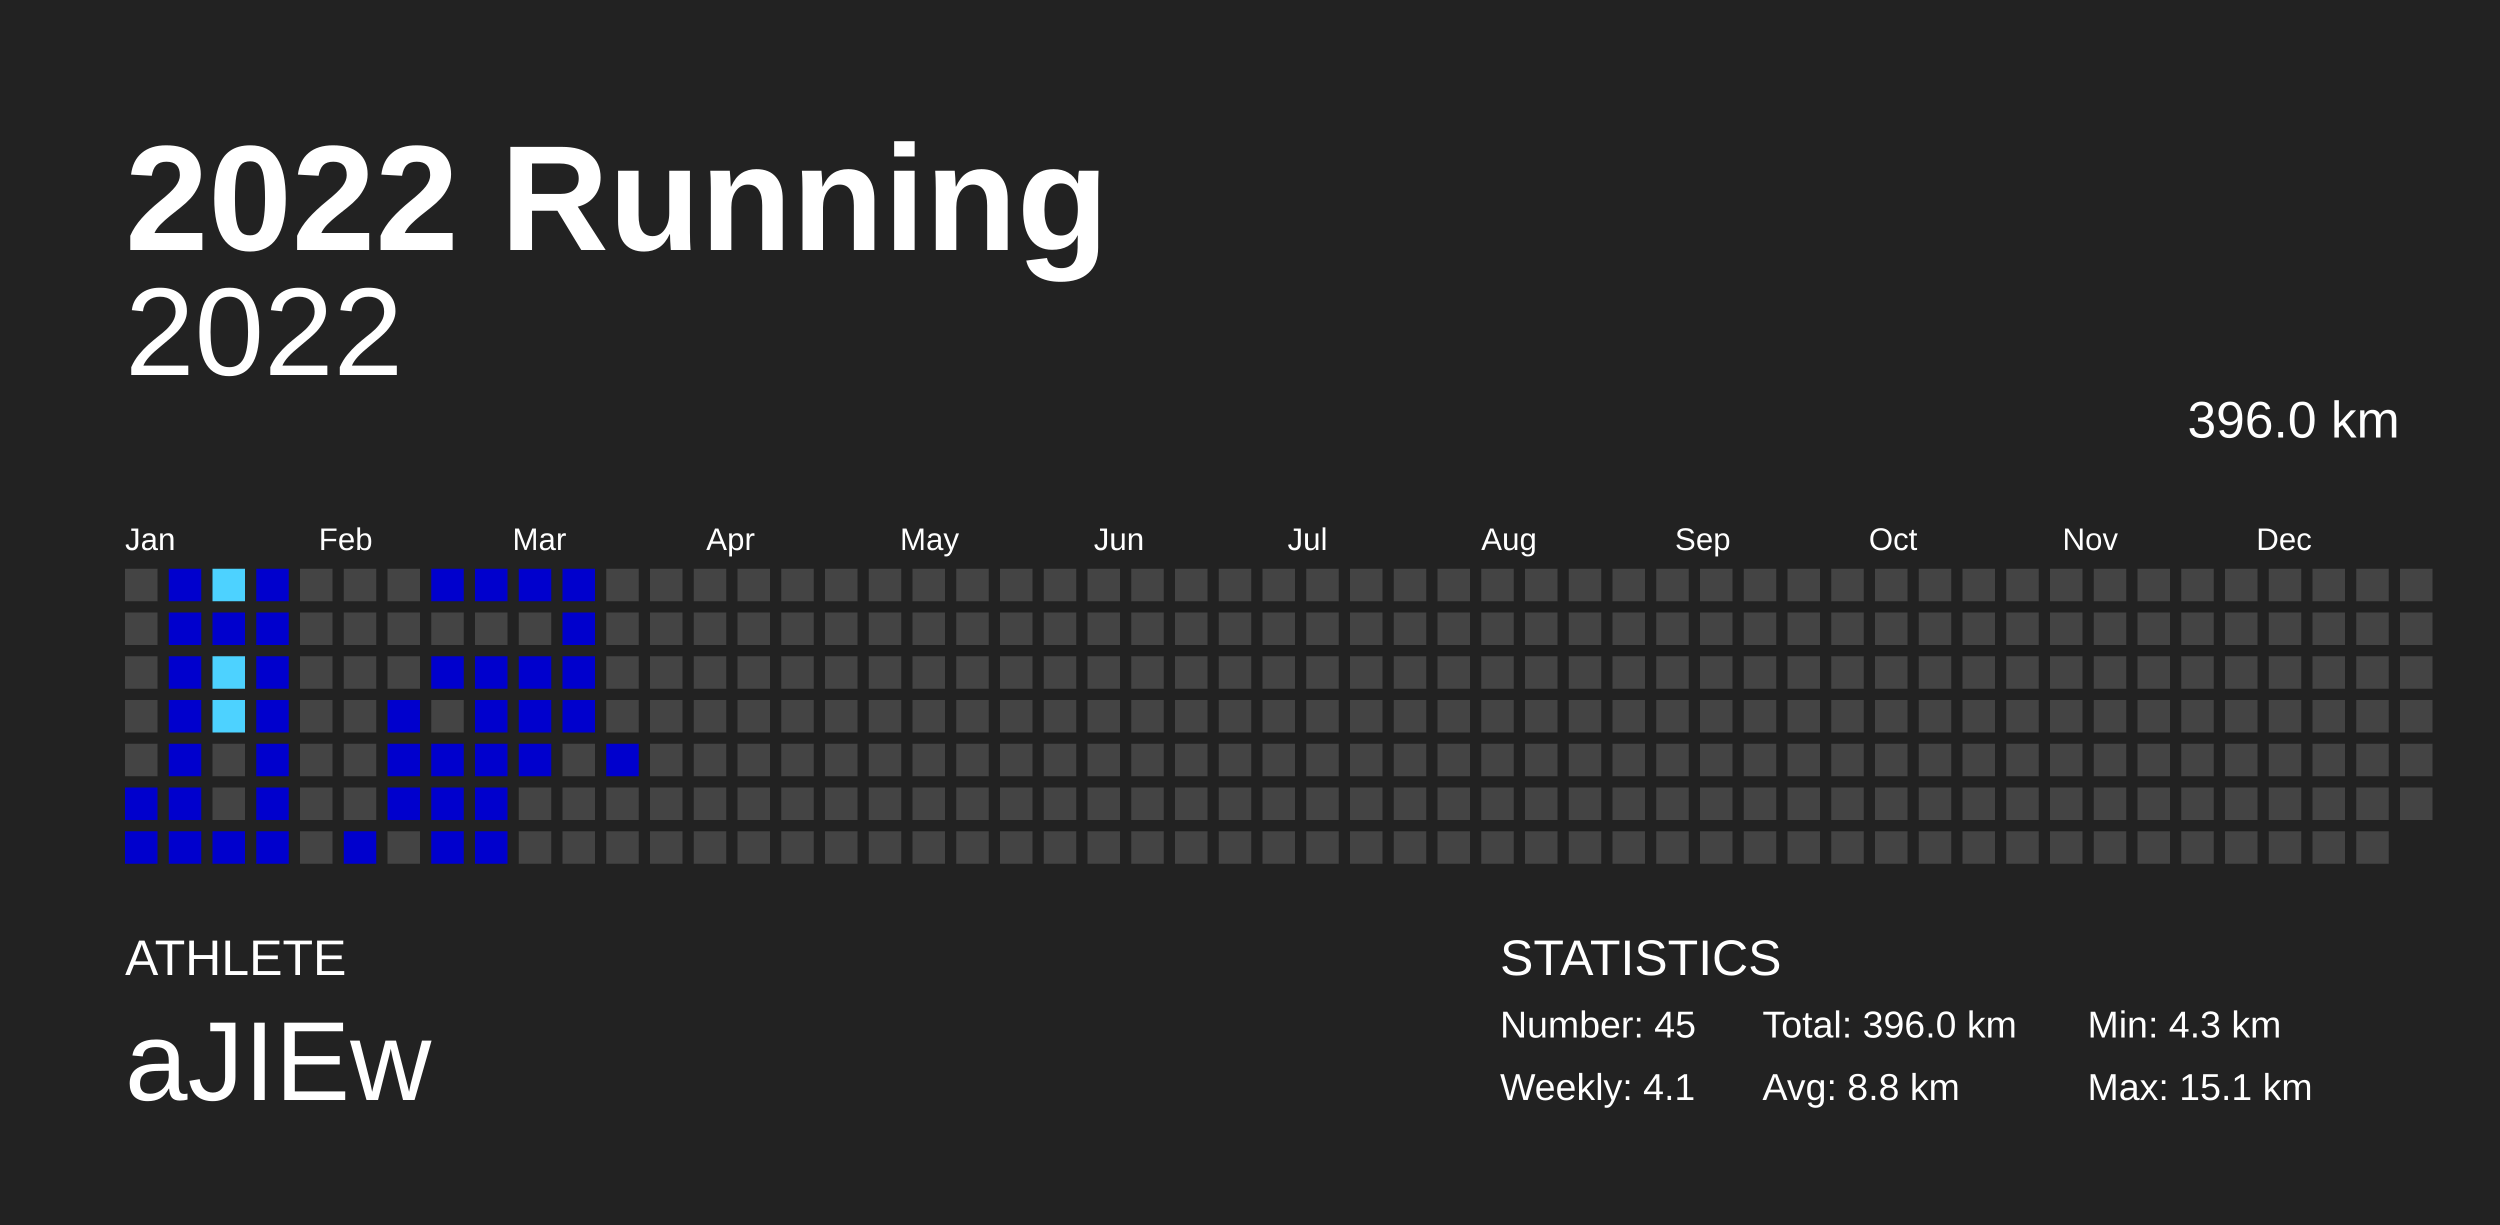
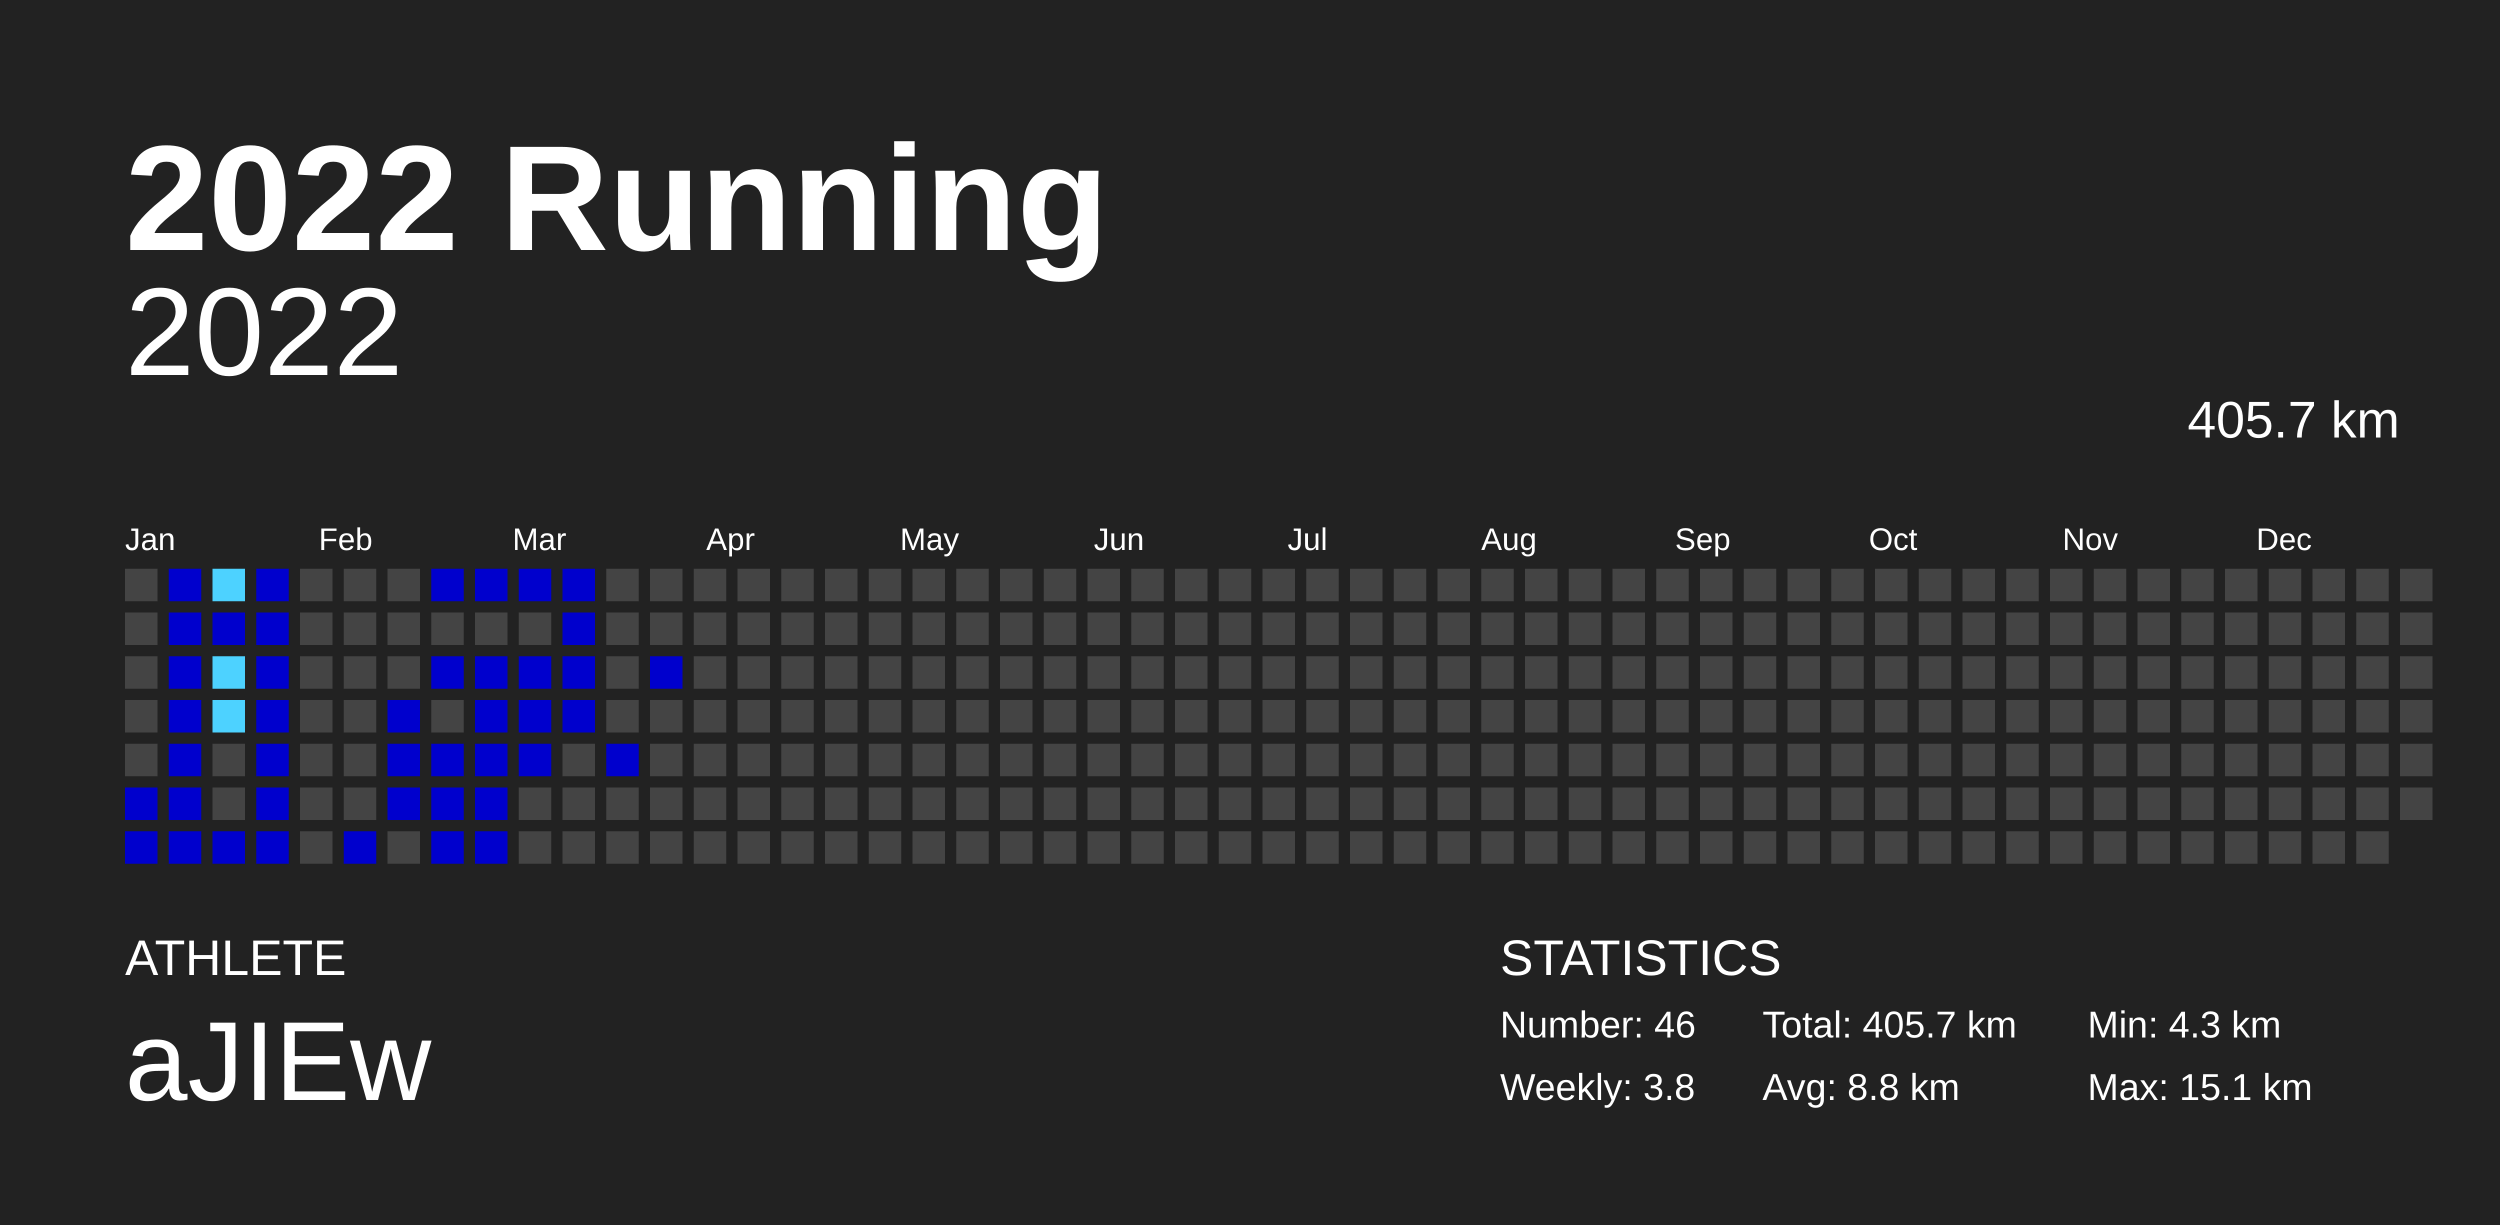
<svg xmlns="http://www.w3.org/2000/svg" baseProfile="full" height="98mm" version="1.1" viewBox="0,0,200,98" width="200mm">
  <defs />
  <rect fill="#222222" height="98" width="200" x="0" y="0" />
  <text fill="#FFFFFF" style="font-size:12px; font-family:Arial; font-weight:bold;" x="10" y="20">2022 Running</text>
  <text fill="#FFFFFF" style="font-size:4px; font-family:Arial" x="10" y="78">ATHLETE</text>
  <text fill="#FFFFFF" style="font-size:9px; font-family:Arial" x="10" y="88">aJIEw</text>
  <text fill="#FFFFFF" style="font-size:4px; font-family:Arial" x="120" y="78">STATISTICS</text>
-   <text fill="#FFFFFF" style="font-size:3px; font-family:Arial" x="120" y="83">Number: 45</text>
-   <text fill="#FFFFFF" style="font-size:3px; font-family:Arial" x="120" y="88">Weekly: 4.1</text>
-   <text fill="#FFFFFF" style="font-size:3px; font-family:Arial" x="141" y="83">Total: 396.0 km</text>
+   <text fill="#FFFFFF" style="font-size:3px; font-family:Arial" x="120" y="83">Number: 46</text>
+   <text fill="#FFFFFF" style="font-size:3px; font-family:Arial" x="120" y="88">Weekly: 3.8</text>
+   <text fill="#FFFFFF" style="font-size:3px; font-family:Arial" x="141" y="83">Total: 405.7 km</text>
  <text fill="#FFFFFF" style="font-size:3px; font-family:Arial" x="141" y="88">Avg: 8.8 km</text>
  <text fill="#FFFFFF" style="font-size:3px; font-family:Arial" x="167" y="83">Min: 4.3 km</text>
  <text fill="#FFFFFF" style="font-size:3px; font-family:Arial" x="167" y="88">Max: 15.1 km</text>
  <text alignment-baseline="hanging" fill="#FFFFFF" style="font-size:10.0px; font-family:Arial;" x="10" y="30">2022</text>
-   <text alignment-baseline="hanging" fill="#FFFFFF" style="font-size:4.125px; font-family:Arial;" x="175" y="35">396.0 km</text>
+   <text alignment-baseline="hanging" fill="#FFFFFF" style="font-size:4.125px; font-family:Arial;" x="175" y="35">405.7 km</text>
  <text fill="#FFFFFF" style="font-size:2.5px; font-family:Arial" x="10.0" y="44">Jan</text>
  <text fill="#FFFFFF" style="font-size:2.5px; font-family:Arial" x="25.5" y="44">Feb</text>
  <text fill="#FFFFFF" style="font-size:2.5px; font-family:Arial" x="41.0" y="44">Mar</text>
  <text fill="#FFFFFF" style="font-size:2.5px; font-family:Arial" x="56.5" y="44">Apr</text>
  <text fill="#FFFFFF" style="font-size:2.5px; font-family:Arial" x="72.0" y="44">May</text>
  <text fill="#FFFFFF" style="font-size:2.5px; font-family:Arial" x="87.5" y="44">Jun</text>
  <text fill="#FFFFFF" style="font-size:2.5px; font-family:Arial" x="103.0" y="44">Jul</text>
  <text fill="#FFFFFF" style="font-size:2.5px; font-family:Arial" x="118.5" y="44">Aug</text>
  <text fill="#FFFFFF" style="font-size:2.5px; font-family:Arial" x="134.0" y="44">Sep</text>
  <text fill="#FFFFFF" style="font-size:2.5px; font-family:Arial" x="149.5" y="44">Oct</text>
  <text fill="#FFFFFF" style="font-size:2.5px; font-family:Arial" x="165.0" y="44">Nov</text>
  <text fill="#FFFFFF" style="font-size:2.5px; font-family:Arial" x="180.5" y="44">Dec</text>
  <rect fill="#444444" height="2.6" width="2.6" x="10.0" y="45.5" />
  <rect fill="#444444" height="2.6" width="2.6" x="10.0" y="49.0" />
  <rect fill="#444444" height="2.6" width="2.6" x="10.0" y="52.5" />
  <rect fill="#444444" height="2.6" width="2.6" x="10.0" y="56.0" />
  <rect fill="#444444" height="2.6" width="2.6" x="10.0" y="59.5" />
  <rect fill="mediumblue" height="2.6" width="2.6" x="10.0" y="63.0" />
  <rect fill="mediumblue" height="2.6" width="2.6" x="10.0" y="66.5" />
  <rect fill="mediumblue" height="2.6" width="2.6" x="13.5" y="45.5" />
  <rect fill="mediumblue" height="2.6" width="2.6" x="13.5" y="49.0" />
  <rect fill="mediumblue" height="2.6" width="2.6" x="13.5" y="52.5" />
  <rect fill="mediumblue" height="2.6" width="2.6" x="13.5" y="56.0" />
  <rect fill="mediumblue" height="2.6" width="2.6" x="13.5" y="59.5" />
  <rect fill="mediumblue" height="2.6" width="2.6" x="13.5" y="63.0" />
  <rect fill="mediumblue" height="2.6" width="2.6" x="13.5" y="66.5" />
  <rect fill="#4dd2ff" height="2.6" width="2.6" x="17.0" y="45.5" />
  <rect fill="mediumblue" height="2.6" width="2.6" x="17.0" y="49.0" />
  <rect fill="#4dd2ff" height="2.6" width="2.6" x="17.0" y="52.5" />
  <rect fill="#4dd2ff" height="2.6" width="2.6" x="17.0" y="56.0" />
  <rect fill="#444444" height="2.6" width="2.6" x="17.0" y="59.5" />
  <rect fill="#444444" height="2.6" width="2.6" x="17.0" y="63.0" />
  <rect fill="mediumblue" height="2.6" width="2.6" x="17.0" y="66.5" />
  <rect fill="mediumblue" height="2.6" width="2.6" x="20.5" y="45.5" />
  <rect fill="mediumblue" height="2.6" width="2.6" x="20.5" y="49.0" />
  <rect fill="mediumblue" height="2.6" width="2.6" x="20.5" y="52.5" />
  <rect fill="mediumblue" height="2.6" width="2.6" x="20.5" y="56.0" />
  <rect fill="mediumblue" height="2.6" width="2.6" x="20.5" y="59.5" />
  <rect fill="mediumblue" height="2.6" width="2.6" x="20.5" y="63.0" />
  <rect fill="mediumblue" height="2.6" width="2.6" x="20.5" y="66.5" />
  <rect fill="#444444" height="2.6" width="2.6" x="24.0" y="45.5" />
  <rect fill="#444444" height="2.6" width="2.6" x="24.0" y="49.0" />
  <rect fill="#444444" height="2.6" width="2.6" x="24.0" y="52.5" />
  <rect fill="#444444" height="2.6" width="2.6" x="24.0" y="56.0" />
  <rect fill="#444444" height="2.6" width="2.6" x="24.0" y="59.5" />
  <rect fill="#444444" height="2.6" width="2.6" x="24.0" y="63.0" />
  <rect fill="#444444" height="2.6" width="2.6" x="24.0" y="66.5" />
  <rect fill="#444444" height="2.6" width="2.6" x="27.5" y="45.5" />
  <rect fill="#444444" height="2.6" width="2.6" x="27.5" y="49.0" />
  <rect fill="#444444" height="2.6" width="2.6" x="27.5" y="52.5" />
  <rect fill="#444444" height="2.6" width="2.6" x="27.5" y="56.0" />
  <rect fill="#444444" height="2.6" width="2.6" x="27.5" y="59.5" />
  <rect fill="#444444" height="2.6" width="2.6" x="27.5" y="63.0" />
  <rect fill="mediumblue" height="2.6" width="2.6" x="27.5" y="66.5" />
  <rect fill="#444444" height="2.6" width="2.6" x="31.0" y="45.5" />
  <rect fill="#444444" height="2.6" width="2.6" x="31.0" y="49.0" />
  <rect fill="#444444" height="2.6" width="2.6" x="31.0" y="52.5" />
  <rect fill="mediumblue" height="2.6" width="2.6" x="31.0" y="56.0" />
  <rect fill="mediumblue" height="2.6" width="2.6" x="31.0" y="59.5" />
  <rect fill="mediumblue" height="2.6" width="2.6" x="31.0" y="63.0" />
  <rect fill="#444444" height="2.6" width="2.6" x="31.0" y="66.5" />
  <rect fill="mediumblue" height="2.6" width="2.6" x="34.5" y="45.5" />
  <rect fill="#444444" height="2.6" width="2.6" x="34.5" y="49.0" />
  <rect fill="mediumblue" height="2.6" width="2.6" x="34.5" y="52.5" />
  <rect fill="#444444" height="2.6" width="2.6" x="34.5" y="56.0" />
  <rect fill="mediumblue" height="2.6" width="2.6" x="34.5" y="59.5" />
  <rect fill="mediumblue" height="2.6" width="2.6" x="34.5" y="63.0" />
  <rect fill="mediumblue" height="2.6" width="2.6" x="34.5" y="66.5" />
  <rect fill="mediumblue" height="2.6" width="2.6" x="38.0" y="45.5" />
  <rect fill="#444444" height="2.6" width="2.6" x="38.0" y="49.0" />
  <rect fill="mediumblue" height="2.6" width="2.6" x="38.0" y="52.5" />
  <rect fill="mediumblue" height="2.6" width="2.6" x="38.0" y="56.0" />
  <rect fill="mediumblue" height="2.6" width="2.6" x="38.0" y="59.5" />
  <rect fill="mediumblue" height="2.6" width="2.6" x="38.0" y="63.0" />
  <rect fill="mediumblue" height="2.6" width="2.6" x="38.0" y="66.5" />
  <rect fill="mediumblue" height="2.6" width="2.6" x="41.5" y="45.5" />
  <rect fill="#444444" height="2.6" width="2.6" x="41.5" y="49.0" />
  <rect fill="mediumblue" height="2.6" width="2.6" x="41.5" y="52.5" />
  <rect fill="mediumblue" height="2.6" width="2.6" x="41.5" y="56.0" />
  <rect fill="mediumblue" height="2.6" width="2.6" x="41.5" y="59.5" />
  <rect fill="#444444" height="2.6" width="2.6" x="41.5" y="63.0" />
  <rect fill="#444444" height="2.6" width="2.6" x="41.5" y="66.5" />
  <rect fill="mediumblue" height="2.6" width="2.6" x="45.0" y="45.5" />
  <rect fill="mediumblue" height="2.6" width="2.6" x="45.0" y="49.0" />
  <rect fill="mediumblue" height="2.6" width="2.6" x="45.0" y="52.5" />
  <rect fill="mediumblue" height="2.6" width="2.6" x="45.0" y="56.0" />
  <rect fill="#444444" height="2.6" width="2.6" x="45.0" y="59.5" />
  <rect fill="#444444" height="2.6" width="2.6" x="45.0" y="63.0" />
  <rect fill="#444444" height="2.6" width="2.6" x="45.0" y="66.5" />
  <rect fill="#444444" height="2.6" width="2.6" x="48.5" y="45.5" />
  <rect fill="#444444" height="2.6" width="2.6" x="48.5" y="49.0" />
  <rect fill="#444444" height="2.6" width="2.6" x="48.5" y="52.5" />
  <rect fill="#444444" height="2.6" width="2.6" x="48.5" y="56.0" />
  <rect fill="mediumblue" height="2.6" width="2.6" x="48.5" y="59.5" />
  <rect fill="#444444" height="2.6" width="2.6" x="48.5" y="63.0" />
  <rect fill="#444444" height="2.6" width="2.6" x="48.5" y="66.5" />
  <rect fill="#444444" height="2.6" width="2.6" x="52.0" y="45.5" />
  <rect fill="#444444" height="2.6" width="2.6" x="52.0" y="49.0" />
-   <rect fill="#444444" height="2.6" width="2.6" x="52.0" y="52.5" />
+   <rect fill="mediumblue" height="2.6" width="2.6" x="52.0" y="52.5" />
  <rect fill="#444444" height="2.6" width="2.6" x="52.0" y="56.0" />
  <rect fill="#444444" height="2.6" width="2.6" x="52.0" y="59.5" />
  <rect fill="#444444" height="2.6" width="2.6" x="52.0" y="63.0" />
  <rect fill="#444444" height="2.6" width="2.6" x="52.0" y="66.5" />
  <rect fill="#444444" height="2.6" width="2.6" x="55.5" y="45.5" />
  <rect fill="#444444" height="2.6" width="2.6" x="55.5" y="49.0" />
  <rect fill="#444444" height="2.6" width="2.6" x="55.5" y="52.5" />
  <rect fill="#444444" height="2.6" width="2.6" x="55.5" y="56.0" />
  <rect fill="#444444" height="2.6" width="2.6" x="55.5" y="59.5" />
  <rect fill="#444444" height="2.6" width="2.6" x="55.5" y="63.0" />
  <rect fill="#444444" height="2.6" width="2.6" x="55.5" y="66.5" />
  <rect fill="#444444" height="2.6" width="2.6" x="59.0" y="45.5" />
  <rect fill="#444444" height="2.6" width="2.6" x="59.0" y="49.0" />
  <rect fill="#444444" height="2.6" width="2.6" x="59.0" y="52.5" />
  <rect fill="#444444" height="2.6" width="2.6" x="59.0" y="56.0" />
  <rect fill="#444444" height="2.6" width="2.6" x="59.0" y="59.5" />
  <rect fill="#444444" height="2.6" width="2.6" x="59.0" y="63.0" />
  <rect fill="#444444" height="2.6" width="2.6" x="59.0" y="66.5" />
  <rect fill="#444444" height="2.6" width="2.6" x="62.5" y="45.5" />
  <rect fill="#444444" height="2.6" width="2.6" x="62.5" y="49.0" />
  <rect fill="#444444" height="2.6" width="2.6" x="62.5" y="52.5" />
  <rect fill="#444444" height="2.6" width="2.6" x="62.5" y="56.0" />
  <rect fill="#444444" height="2.6" width="2.6" x="62.5" y="59.5" />
  <rect fill="#444444" height="2.6" width="2.6" x="62.5" y="63.0" />
  <rect fill="#444444" height="2.6" width="2.6" x="62.5" y="66.5" />
  <rect fill="#444444" height="2.6" width="2.6" x="66.0" y="45.5" />
  <rect fill="#444444" height="2.6" width="2.6" x="66.0" y="49.0" />
  <rect fill="#444444" height="2.6" width="2.6" x="66.0" y="52.5" />
  <rect fill="#444444" height="2.6" width="2.6" x="66.0" y="56.0" />
  <rect fill="#444444" height="2.6" width="2.6" x="66.0" y="59.5" />
  <rect fill="#444444" height="2.6" width="2.6" x="66.0" y="63.0" />
  <rect fill="#444444" height="2.6" width="2.6" x="66.0" y="66.5" />
  <rect fill="#444444" height="2.6" width="2.6" x="69.5" y="45.5" />
  <rect fill="#444444" height="2.6" width="2.6" x="69.5" y="49.0" />
  <rect fill="#444444" height="2.6" width="2.6" x="69.5" y="52.5" />
  <rect fill="#444444" height="2.6" width="2.6" x="69.5" y="56.0" />
  <rect fill="#444444" height="2.6" width="2.6" x="69.5" y="59.5" />
  <rect fill="#444444" height="2.6" width="2.6" x="69.5" y="63.0" />
  <rect fill="#444444" height="2.6" width="2.6" x="69.5" y="66.5" />
  <rect fill="#444444" height="2.6" width="2.6" x="73.0" y="45.5" />
  <rect fill="#444444" height="2.6" width="2.6" x="73.0" y="49.0" />
  <rect fill="#444444" height="2.6" width="2.6" x="73.0" y="52.5" />
  <rect fill="#444444" height="2.6" width="2.6" x="73.0" y="56.0" />
  <rect fill="#444444" height="2.6" width="2.6" x="73.0" y="59.5" />
  <rect fill="#444444" height="2.6" width="2.6" x="73.0" y="63.0" />
  <rect fill="#444444" height="2.6" width="2.6" x="73.0" y="66.5" />
  <rect fill="#444444" height="2.6" width="2.6" x="76.5" y="45.5" />
  <rect fill="#444444" height="2.6" width="2.6" x="76.5" y="49.0" />
  <rect fill="#444444" height="2.6" width="2.6" x="76.5" y="52.5" />
  <rect fill="#444444" height="2.6" width="2.6" x="76.5" y="56.0" />
  <rect fill="#444444" height="2.6" width="2.6" x="76.5" y="59.5" />
  <rect fill="#444444" height="2.6" width="2.6" x="76.5" y="63.0" />
  <rect fill="#444444" height="2.6" width="2.6" x="76.5" y="66.5" />
  <rect fill="#444444" height="2.6" width="2.6" x="80.0" y="45.5" />
  <rect fill="#444444" height="2.6" width="2.6" x="80.0" y="49.0" />
  <rect fill="#444444" height="2.6" width="2.6" x="80.0" y="52.5" />
  <rect fill="#444444" height="2.6" width="2.6" x="80.0" y="56.0" />
  <rect fill="#444444" height="2.6" width="2.6" x="80.0" y="59.5" />
  <rect fill="#444444" height="2.6" width="2.6" x="80.0" y="63.0" />
  <rect fill="#444444" height="2.6" width="2.6" x="80.0" y="66.5" />
  <rect fill="#444444" height="2.6" width="2.6" x="83.5" y="45.5" />
  <rect fill="#444444" height="2.6" width="2.6" x="83.5" y="49.0" />
  <rect fill="#444444" height="2.6" width="2.6" x="83.5" y="52.5" />
  <rect fill="#444444" height="2.6" width="2.6" x="83.5" y="56.0" />
  <rect fill="#444444" height="2.6" width="2.6" x="83.5" y="59.5" />
  <rect fill="#444444" height="2.6" width="2.6" x="83.5" y="63.0" />
  <rect fill="#444444" height="2.6" width="2.6" x="83.5" y="66.5" />
  <rect fill="#444444" height="2.6" width="2.6" x="87.0" y="45.5" />
  <rect fill="#444444" height="2.6" width="2.6" x="87.0" y="49.0" />
  <rect fill="#444444" height="2.6" width="2.6" x="87.0" y="52.5" />
  <rect fill="#444444" height="2.6" width="2.6" x="87.0" y="56.0" />
  <rect fill="#444444" height="2.6" width="2.6" x="87.0" y="59.5" />
  <rect fill="#444444" height="2.6" width="2.6" x="87.0" y="63.0" />
  <rect fill="#444444" height="2.6" width="2.6" x="87.0" y="66.5" />
  <rect fill="#444444" height="2.6" width="2.6" x="90.5" y="45.5" />
  <rect fill="#444444" height="2.6" width="2.6" x="90.5" y="49.0" />
  <rect fill="#444444" height="2.6" width="2.6" x="90.5" y="52.5" />
  <rect fill="#444444" height="2.6" width="2.6" x="90.5" y="56.0" />
  <rect fill="#444444" height="2.6" width="2.6" x="90.5" y="59.5" />
  <rect fill="#444444" height="2.6" width="2.6" x="90.5" y="63.0" />
  <rect fill="#444444" height="2.6" width="2.6" x="90.5" y="66.5" />
  <rect fill="#444444" height="2.6" width="2.6" x="94.0" y="45.5" />
  <rect fill="#444444" height="2.6" width="2.6" x="94.0" y="49.0" />
  <rect fill="#444444" height="2.6" width="2.6" x="94.0" y="52.5" />
  <rect fill="#444444" height="2.6" width="2.6" x="94.0" y="56.0" />
  <rect fill="#444444" height="2.6" width="2.6" x="94.0" y="59.5" />
  <rect fill="#444444" height="2.6" width="2.6" x="94.0" y="63.0" />
  <rect fill="#444444" height="2.6" width="2.6" x="94.0" y="66.5" />
  <rect fill="#444444" height="2.6" width="2.6" x="97.5" y="45.5" />
  <rect fill="#444444" height="2.6" width="2.6" x="97.5" y="49.0" />
  <rect fill="#444444" height="2.6" width="2.6" x="97.5" y="52.5" />
  <rect fill="#444444" height="2.6" width="2.6" x="97.5" y="56.0" />
  <rect fill="#444444" height="2.6" width="2.6" x="97.5" y="59.5" />
  <rect fill="#444444" height="2.6" width="2.6" x="97.5" y="63.0" />
  <rect fill="#444444" height="2.6" width="2.6" x="97.5" y="66.5" />
  <rect fill="#444444" height="2.6" width="2.6" x="101.0" y="45.5" />
  <rect fill="#444444" height="2.6" width="2.6" x="101.0" y="49.0" />
  <rect fill="#444444" height="2.6" width="2.6" x="101.0" y="52.5" />
  <rect fill="#444444" height="2.6" width="2.6" x="101.0" y="56.0" />
  <rect fill="#444444" height="2.6" width="2.6" x="101.0" y="59.5" />
  <rect fill="#444444" height="2.6" width="2.6" x="101.0" y="63.0" />
  <rect fill="#444444" height="2.6" width="2.6" x="101.0" y="66.5" />
  <rect fill="#444444" height="2.6" width="2.6" x="104.5" y="45.5" />
  <rect fill="#444444" height="2.6" width="2.6" x="104.5" y="49.0" />
  <rect fill="#444444" height="2.6" width="2.6" x="104.5" y="52.5" />
  <rect fill="#444444" height="2.6" width="2.6" x="104.5" y="56.0" />
  <rect fill="#444444" height="2.6" width="2.6" x="104.5" y="59.5" />
  <rect fill="#444444" height="2.6" width="2.6" x="104.5" y="63.0" />
  <rect fill="#444444" height="2.6" width="2.6" x="104.5" y="66.5" />
  <rect fill="#444444" height="2.6" width="2.6" x="108.0" y="45.5" />
  <rect fill="#444444" height="2.6" width="2.6" x="108.0" y="49.0" />
  <rect fill="#444444" height="2.6" width="2.6" x="108.0" y="52.5" />
  <rect fill="#444444" height="2.6" width="2.6" x="108.0" y="56.0" />
  <rect fill="#444444" height="2.6" width="2.6" x="108.0" y="59.5" />
  <rect fill="#444444" height="2.6" width="2.6" x="108.0" y="63.0" />
  <rect fill="#444444" height="2.6" width="2.6" x="108.0" y="66.5" />
  <rect fill="#444444" height="2.6" width="2.6" x="111.5" y="45.5" />
  <rect fill="#444444" height="2.6" width="2.6" x="111.5" y="49.0" />
  <rect fill="#444444" height="2.6" width="2.6" x="111.5" y="52.5" />
  <rect fill="#444444" height="2.6" width="2.6" x="111.5" y="56.0" />
  <rect fill="#444444" height="2.6" width="2.6" x="111.5" y="59.5" />
  <rect fill="#444444" height="2.6" width="2.6" x="111.5" y="63.0" />
  <rect fill="#444444" height="2.6" width="2.6" x="111.5" y="66.5" />
  <rect fill="#444444" height="2.6" width="2.6" x="115.0" y="45.5" />
  <rect fill="#444444" height="2.6" width="2.6" x="115.0" y="49.0" />
  <rect fill="#444444" height="2.6" width="2.6" x="115.0" y="52.5" />
  <rect fill="#444444" height="2.6" width="2.6" x="115.0" y="56.0" />
  <rect fill="#444444" height="2.6" width="2.6" x="115.0" y="59.5" />
  <rect fill="#444444" height="2.6" width="2.6" x="115.0" y="63.0" />
  <rect fill="#444444" height="2.6" width="2.6" x="115.0" y="66.5" />
  <rect fill="#444444" height="2.6" width="2.6" x="118.5" y="45.5" />
  <rect fill="#444444" height="2.6" width="2.6" x="118.5" y="49.0" />
  <rect fill="#444444" height="2.6" width="2.6" x="118.5" y="52.5" />
  <rect fill="#444444" height="2.6" width="2.6" x="118.5" y="56.0" />
  <rect fill="#444444" height="2.6" width="2.6" x="118.5" y="59.5" />
  <rect fill="#444444" height="2.6" width="2.6" x="118.5" y="63.0" />
  <rect fill="#444444" height="2.6" width="2.6" x="118.5" y="66.5" />
  <rect fill="#444444" height="2.6" width="2.6" x="122.0" y="45.5" />
  <rect fill="#444444" height="2.6" width="2.6" x="122.0" y="49.0" />
  <rect fill="#444444" height="2.6" width="2.6" x="122.0" y="52.5" />
  <rect fill="#444444" height="2.6" width="2.6" x="122.0" y="56.0" />
  <rect fill="#444444" height="2.6" width="2.6" x="122.0" y="59.5" />
  <rect fill="#444444" height="2.6" width="2.6" x="122.0" y="63.0" />
  <rect fill="#444444" height="2.6" width="2.6" x="122.0" y="66.5" />
  <rect fill="#444444" height="2.6" width="2.6" x="125.5" y="45.5" />
  <rect fill="#444444" height="2.6" width="2.6" x="125.5" y="49.0" />
  <rect fill="#444444" height="2.6" width="2.6" x="125.5" y="52.5" />
  <rect fill="#444444" height="2.6" width="2.6" x="125.5" y="56.0" />
  <rect fill="#444444" height="2.6" width="2.6" x="125.5" y="59.5" />
  <rect fill="#444444" height="2.6" width="2.6" x="125.5" y="63.0" />
  <rect fill="#444444" height="2.6" width="2.6" x="125.5" y="66.5" />
  <rect fill="#444444" height="2.6" width="2.6" x="129.0" y="45.5" />
  <rect fill="#444444" height="2.6" width="2.6" x="129.0" y="49.0" />
  <rect fill="#444444" height="2.6" width="2.6" x="129.0" y="52.5" />
  <rect fill="#444444" height="2.6" width="2.6" x="129.0" y="56.0" />
  <rect fill="#444444" height="2.6" width="2.6" x="129.0" y="59.5" />
  <rect fill="#444444" height="2.6" width="2.6" x="129.0" y="63.0" />
  <rect fill="#444444" height="2.6" width="2.6" x="129.0" y="66.5" />
  <rect fill="#444444" height="2.6" width="2.6" x="132.5" y="45.5" />
  <rect fill="#444444" height="2.6" width="2.6" x="132.5" y="49.0" />
  <rect fill="#444444" height="2.6" width="2.6" x="132.5" y="52.5" />
  <rect fill="#444444" height="2.6" width="2.6" x="132.5" y="56.0" />
  <rect fill="#444444" height="2.6" width="2.6" x="132.5" y="59.5" />
  <rect fill="#444444" height="2.6" width="2.6" x="132.5" y="63.0" />
  <rect fill="#444444" height="2.6" width="2.6" x="132.5" y="66.5" />
  <rect fill="#444444" height="2.6" width="2.6" x="136.0" y="45.5" />
  <rect fill="#444444" height="2.6" width="2.6" x="136.0" y="49.0" />
  <rect fill="#444444" height="2.6" width="2.6" x="136.0" y="52.5" />
  <rect fill="#444444" height="2.6" width="2.6" x="136.0" y="56.0" />
  <rect fill="#444444" height="2.6" width="2.6" x="136.0" y="59.5" />
  <rect fill="#444444" height="2.6" width="2.6" x="136.0" y="63.0" />
  <rect fill="#444444" height="2.6" width="2.6" x="136.0" y="66.5" />
  <rect fill="#444444" height="2.6" width="2.6" x="139.5" y="45.5" />
  <rect fill="#444444" height="2.6" width="2.6" x="139.5" y="49.0" />
  <rect fill="#444444" height="2.6" width="2.6" x="139.5" y="52.5" />
  <rect fill="#444444" height="2.6" width="2.6" x="139.5" y="56.0" />
  <rect fill="#444444" height="2.6" width="2.6" x="139.5" y="59.5" />
  <rect fill="#444444" height="2.6" width="2.6" x="139.5" y="63.0" />
  <rect fill="#444444" height="2.6" width="2.6" x="139.5" y="66.5" />
  <rect fill="#444444" height="2.6" width="2.6" x="143.0" y="45.5" />
  <rect fill="#444444" height="2.6" width="2.6" x="143.0" y="49.0" />
  <rect fill="#444444" height="2.6" width="2.6" x="143.0" y="52.5" />
  <rect fill="#444444" height="2.6" width="2.6" x="143.0" y="56.0" />
  <rect fill="#444444" height="2.6" width="2.6" x="143.0" y="59.5" />
  <rect fill="#444444" height="2.6" width="2.6" x="143.0" y="63.0" />
  <rect fill="#444444" height="2.6" width="2.6" x="143.0" y="66.5" />
  <rect fill="#444444" height="2.6" width="2.6" x="146.5" y="45.5" />
  <rect fill="#444444" height="2.6" width="2.6" x="146.5" y="49.0" />
  <rect fill="#444444" height="2.6" width="2.6" x="146.5" y="52.5" />
  <rect fill="#444444" height="2.6" width="2.6" x="146.5" y="56.0" />
  <rect fill="#444444" height="2.6" width="2.6" x="146.5" y="59.5" />
  <rect fill="#444444" height="2.6" width="2.6" x="146.5" y="63.0" />
  <rect fill="#444444" height="2.6" width="2.6" x="146.5" y="66.5" />
  <rect fill="#444444" height="2.6" width="2.6" x="150.0" y="45.5" />
  <rect fill="#444444" height="2.6" width="2.6" x="150.0" y="49.0" />
  <rect fill="#444444" height="2.6" width="2.6" x="150.0" y="52.5" />
  <rect fill="#444444" height="2.6" width="2.6" x="150.0" y="56.0" />
  <rect fill="#444444" height="2.6" width="2.6" x="150.0" y="59.5" />
  <rect fill="#444444" height="2.6" width="2.6" x="150.0" y="63.0" />
  <rect fill="#444444" height="2.6" width="2.6" x="150.0" y="66.5" />
  <rect fill="#444444" height="2.6" width="2.6" x="153.5" y="45.5" />
  <rect fill="#444444" height="2.6" width="2.6" x="153.5" y="49.0" />
  <rect fill="#444444" height="2.6" width="2.6" x="153.5" y="52.5" />
  <rect fill="#444444" height="2.6" width="2.6" x="153.5" y="56.0" />
  <rect fill="#444444" height="2.6" width="2.6" x="153.5" y="59.5" />
  <rect fill="#444444" height="2.6" width="2.6" x="153.5" y="63.0" />
  <rect fill="#444444" height="2.6" width="2.6" x="153.5" y="66.5" />
  <rect fill="#444444" height="2.6" width="2.6" x="157.0" y="45.5" />
  <rect fill="#444444" height="2.6" width="2.6" x="157.0" y="49.0" />
  <rect fill="#444444" height="2.6" width="2.6" x="157.0" y="52.5" />
  <rect fill="#444444" height="2.6" width="2.6" x="157.0" y="56.0" />
  <rect fill="#444444" height="2.6" width="2.6" x="157.0" y="59.5" />
  <rect fill="#444444" height="2.6" width="2.6" x="157.0" y="63.0" />
  <rect fill="#444444" height="2.6" width="2.6" x="157.0" y="66.5" />
  <rect fill="#444444" height="2.6" width="2.6" x="160.5" y="45.5" />
  <rect fill="#444444" height="2.6" width="2.6" x="160.5" y="49.0" />
  <rect fill="#444444" height="2.6" width="2.6" x="160.5" y="52.5" />
  <rect fill="#444444" height="2.6" width="2.6" x="160.5" y="56.0" />
  <rect fill="#444444" height="2.6" width="2.6" x="160.5" y="59.5" />
  <rect fill="#444444" height="2.6" width="2.6" x="160.5" y="63.0" />
  <rect fill="#444444" height="2.6" width="2.6" x="160.5" y="66.5" />
  <rect fill="#444444" height="2.6" width="2.6" x="164.0" y="45.5" />
  <rect fill="#444444" height="2.6" width="2.6" x="164.0" y="49.0" />
  <rect fill="#444444" height="2.6" width="2.6" x="164.0" y="52.5" />
  <rect fill="#444444" height="2.6" width="2.6" x="164.0" y="56.0" />
  <rect fill="#444444" height="2.6" width="2.6" x="164.0" y="59.5" />
  <rect fill="#444444" height="2.6" width="2.6" x="164.0" y="63.0" />
  <rect fill="#444444" height="2.6" width="2.6" x="164.0" y="66.5" />
  <rect fill="#444444" height="2.6" width="2.6" x="167.5" y="45.5" />
  <rect fill="#444444" height="2.6" width="2.6" x="167.5" y="49.0" />
  <rect fill="#444444" height="2.6" width="2.6" x="167.5" y="52.5" />
  <rect fill="#444444" height="2.6" width="2.6" x="167.5" y="56.0" />
  <rect fill="#444444" height="2.6" width="2.6" x="167.5" y="59.5" />
  <rect fill="#444444" height="2.6" width="2.6" x="167.5" y="63.0" />
  <rect fill="#444444" height="2.6" width="2.6" x="167.5" y="66.5" />
  <rect fill="#444444" height="2.6" width="2.6" x="171.0" y="45.5" />
  <rect fill="#444444" height="2.6" width="2.6" x="171.0" y="49.0" />
  <rect fill="#444444" height="2.6" width="2.6" x="171.0" y="52.5" />
  <rect fill="#444444" height="2.6" width="2.6" x="171.0" y="56.0" />
  <rect fill="#444444" height="2.6" width="2.6" x="171.0" y="59.5" />
  <rect fill="#444444" height="2.6" width="2.6" x="171.0" y="63.0" />
  <rect fill="#444444" height="2.6" width="2.6" x="171.0" y="66.5" />
  <rect fill="#444444" height="2.6" width="2.6" x="174.5" y="45.5" />
  <rect fill="#444444" height="2.6" width="2.6" x="174.5" y="49.0" />
  <rect fill="#444444" height="2.6" width="2.6" x="174.5" y="52.5" />
  <rect fill="#444444" height="2.6" width="2.6" x="174.5" y="56.0" />
  <rect fill="#444444" height="2.6" width="2.6" x="174.5" y="59.5" />
  <rect fill="#444444" height="2.6" width="2.6" x="174.5" y="63.0" />
  <rect fill="#444444" height="2.6" width="2.6" x="174.5" y="66.5" />
  <rect fill="#444444" height="2.6" width="2.6" x="178.0" y="45.5" />
  <rect fill="#444444" height="2.6" width="2.6" x="178.0" y="49.0" />
  <rect fill="#444444" height="2.6" width="2.6" x="178.0" y="52.5" />
  <rect fill="#444444" height="2.6" width="2.6" x="178.0" y="56.0" />
  <rect fill="#444444" height="2.6" width="2.6" x="178.0" y="59.5" />
  <rect fill="#444444" height="2.6" width="2.6" x="178.0" y="63.0" />
  <rect fill="#444444" height="2.6" width="2.6" x="178.0" y="66.5" />
  <rect fill="#444444" height="2.6" width="2.6" x="181.5" y="45.5" />
  <rect fill="#444444" height="2.6" width="2.6" x="181.5" y="49.0" />
  <rect fill="#444444" height="2.6" width="2.6" x="181.5" y="52.5" />
  <rect fill="#444444" height="2.6" width="2.6" x="181.5" y="56.0" />
  <rect fill="#444444" height="2.6" width="2.6" x="181.5" y="59.5" />
  <rect fill="#444444" height="2.6" width="2.6" x="181.5" y="63.0" />
  <rect fill="#444444" height="2.6" width="2.6" x="181.5" y="66.5" />
  <rect fill="#444444" height="2.6" width="2.6" x="185.0" y="45.5" />
  <rect fill="#444444" height="2.6" width="2.6" x="185.0" y="49.0" />
  <rect fill="#444444" height="2.6" width="2.6" x="185.0" y="52.5" />
  <rect fill="#444444" height="2.6" width="2.6" x="185.0" y="56.0" />
  <rect fill="#444444" height="2.6" width="2.6" x="185.0" y="59.5" />
  <rect fill="#444444" height="2.6" width="2.6" x="185.0" y="63.0" />
  <rect fill="#444444" height="2.6" width="2.6" x="185.0" y="66.5" />
  <rect fill="#444444" height="2.6" width="2.6" x="188.5" y="45.5" />
  <rect fill="#444444" height="2.6" width="2.6" x="188.5" y="49.0" />
  <rect fill="#444444" height="2.6" width="2.6" x="188.5" y="52.5" />
  <rect fill="#444444" height="2.6" width="2.6" x="188.5" y="56.0" />
  <rect fill="#444444" height="2.6" width="2.6" x="188.5" y="59.5" />
  <rect fill="#444444" height="2.6" width="2.6" x="188.5" y="63.0" />
  <rect fill="#444444" height="2.6" width="2.6" x="188.5" y="66.5" />
  <rect fill="#444444" height="2.6" width="2.6" x="192.0" y="45.5" />
  <rect fill="#444444" height="2.6" width="2.6" x="192.0" y="49.0" />
  <rect fill="#444444" height="2.6" width="2.6" x="192.0" y="52.5" />
  <rect fill="#444444" height="2.6" width="2.6" x="192.0" y="56.0" />
  <rect fill="#444444" height="2.6" width="2.6" x="192.0" y="59.5" />
  <rect fill="#444444" height="2.6" width="2.6" x="192.0" y="63.0" />
</svg>
